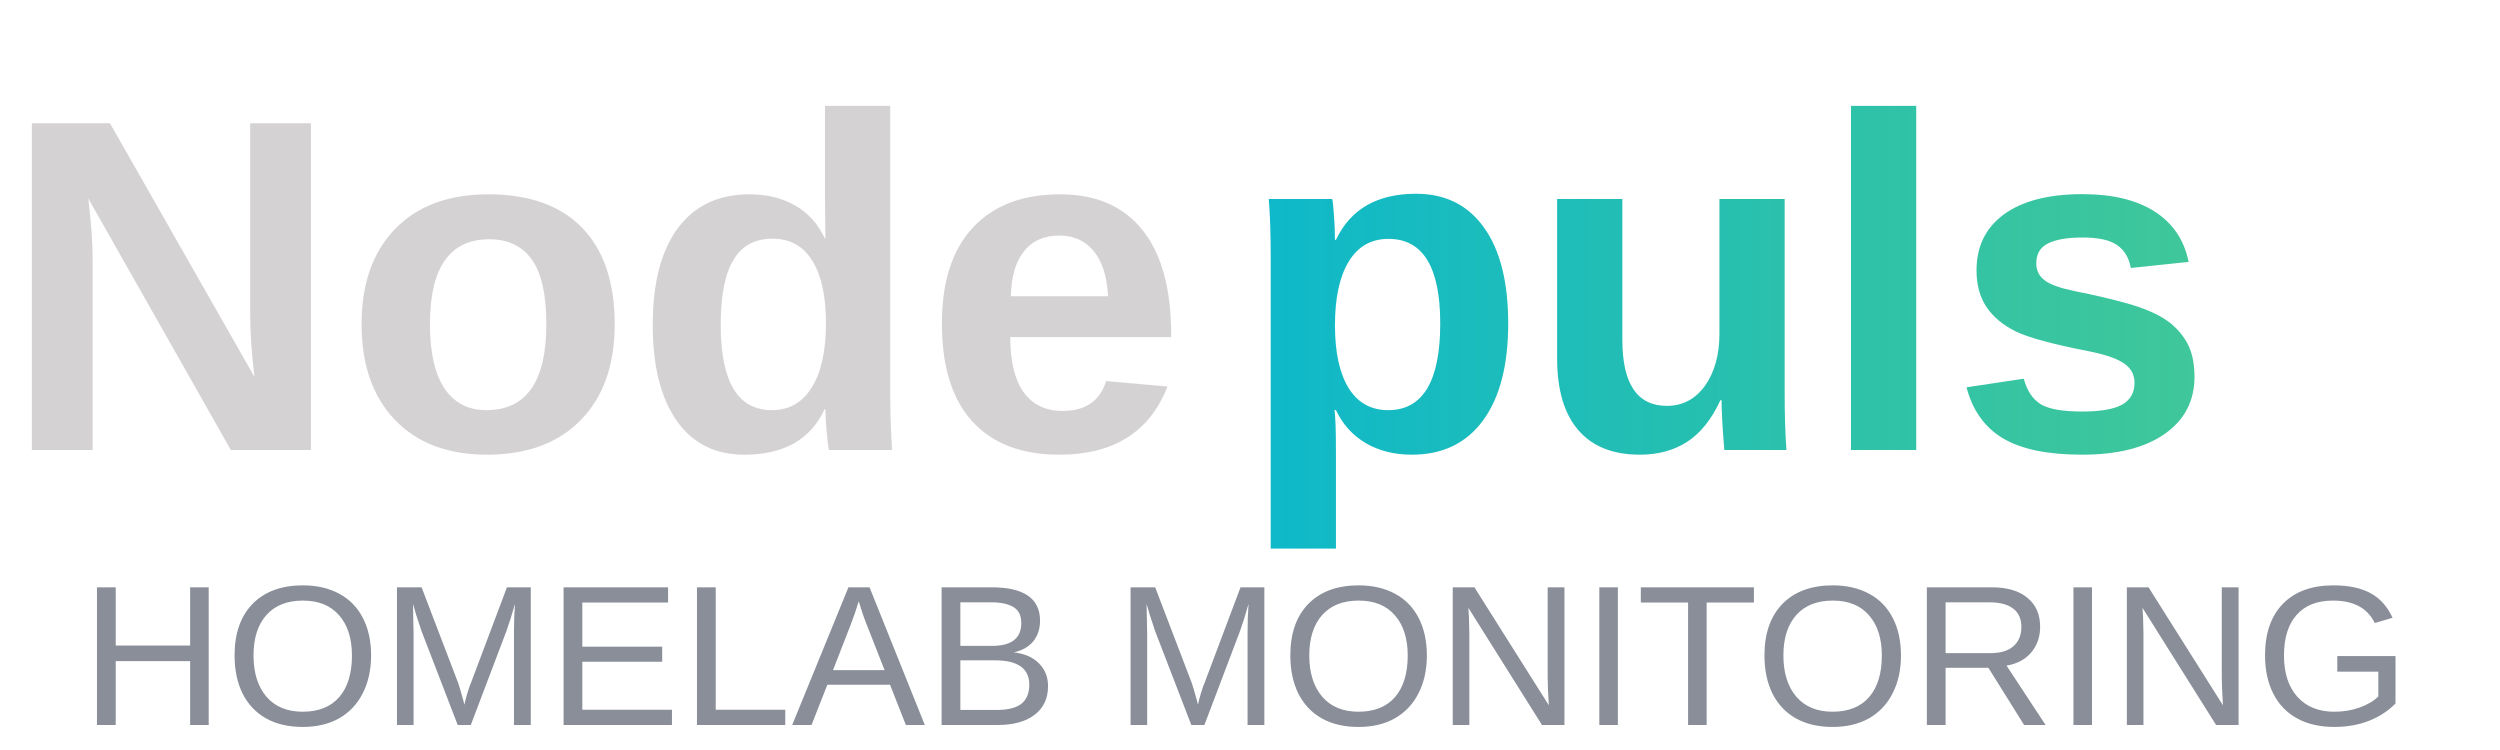
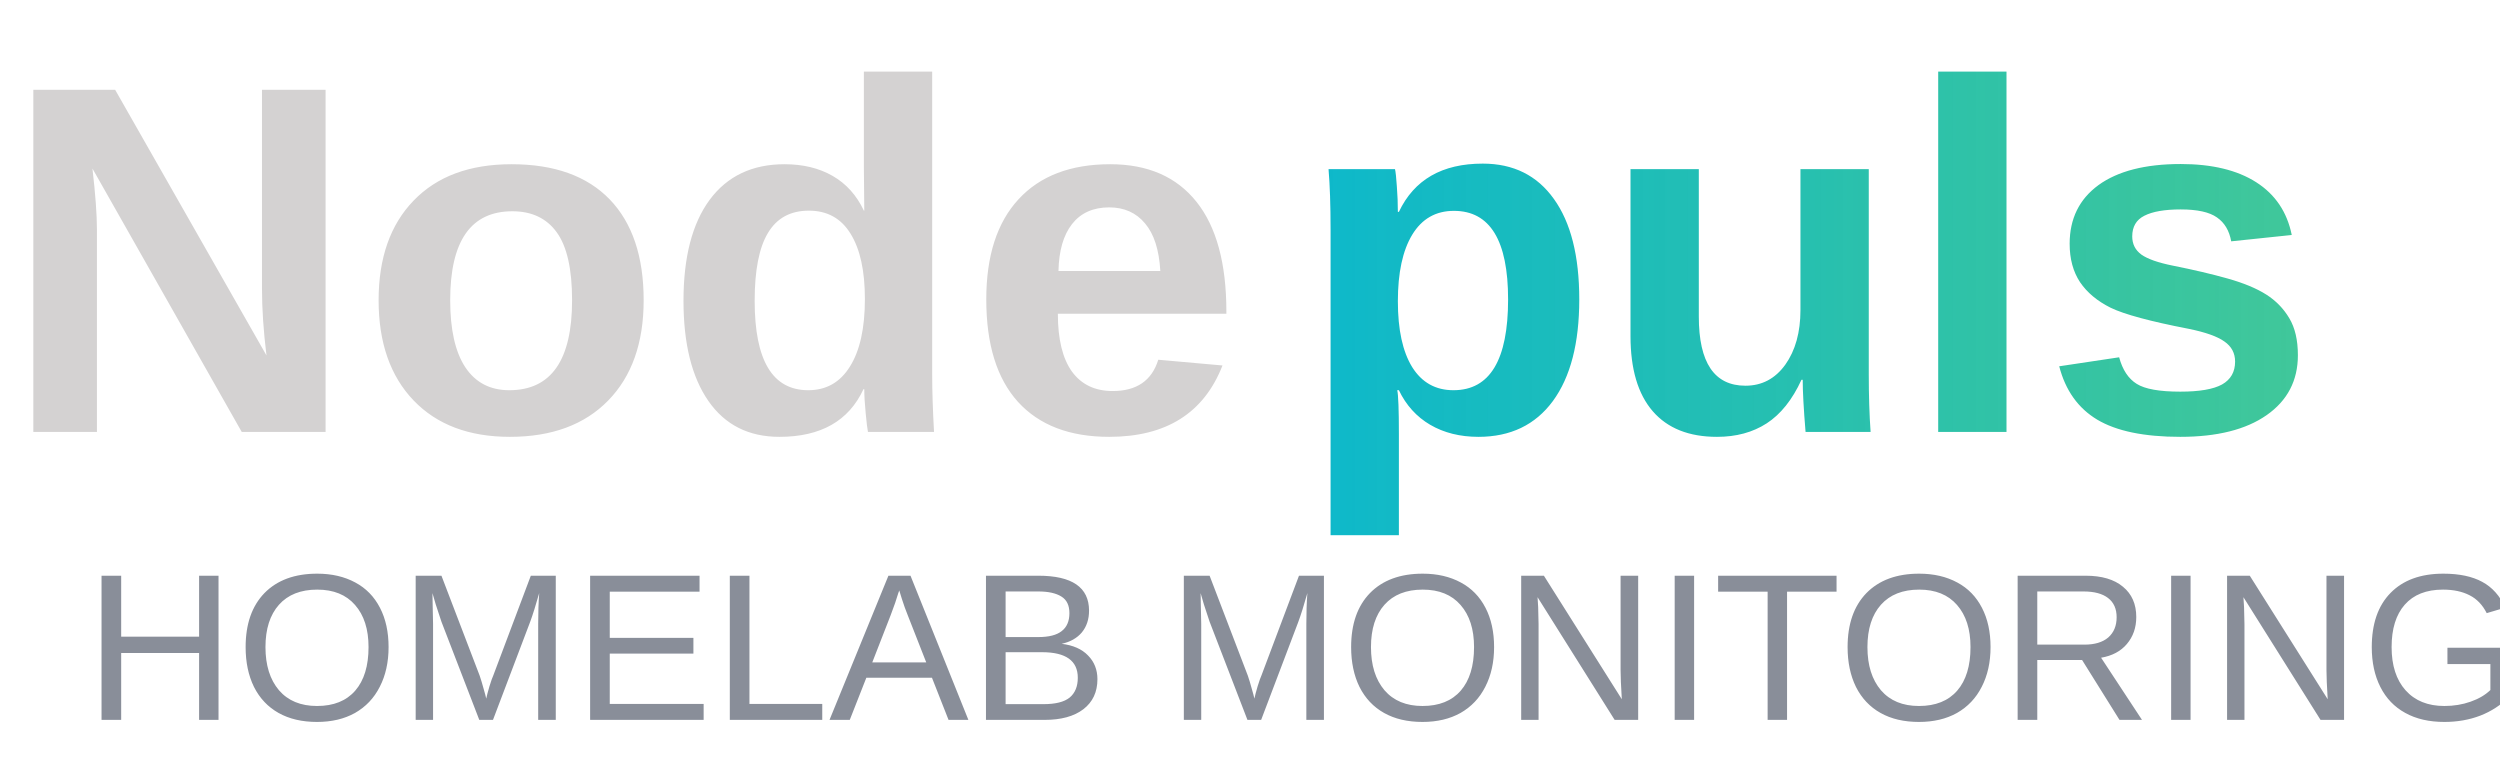
- <svg xmlns="http://www.w3.org/2000/svg" viewBox="0 0 200 60">
+ <svg xmlns="http://www.w3.org/2000/svg" viewBox="0 0 191 58">
  <defs>
    <linearGradient id="pulseGradient" x1="0%" y1="0%" x2="100%" y2="0%">
      <stop offset="0%" style="stop-color:#3b82f6;stop-opacity:0.8" />
      <stop offset="50%" style="stop-color:#06b6d4;stop-opacity:1" />
      <stop offset="100%" style="stop-color:#10b981;stop-opacity:0.8" />
      <animate id="gradientAnim" attributeName="x1" values="0%;20%;0%" dur="2s" repeatCount="indefinite" />
      <animate id="gradientAnim2" attributeName="x2" values="100%;80%;100%" dur="2s" repeatCount="indefinite" />
    </linearGradient>
    <filter id="glow">
      <feGaussianBlur stdDeviation="2" result="coloredBlur" />
      <feMerge>
        <feMergeNode in="coloredBlur" />
        <feMergeNode in="SourceGraphic" />
      </feMerge>
    </filter>
  </defs>
-   <text x="0" y="36" font-family="Arial, sans-serif" font-size="38" font-weight="bold" fill="#d4d2d2">
+   <text x="0" y="33" font-family="Arial, sans-serif" font-size="38" font-weight="bold" fill="#d4d2d2">
    Node
-     <tspan x="99" y="36" fill="url(#pulseGradient)" filter="url(#glow)">
+     <tspan x="99" y="33" fill="url(#pulseGradient)" filter="url(#glow)">
      <animate attributeName="opacity" values="1;0.6;1" dur="1.5s" repeatCount="indefinite" />puls
    </tspan>
  </text>
-   <text x="2" y="58" font-family="Arial, sans-serif" font-size="16" fill="#6b7280" opacity="0.8">
+   <text x="2" y="55" font-family="Arial, sans-serif" font-size="16" fill="#6b7280" opacity="0.8">
    <animate attributeName="opacity" values="0.8;1;0.8" dur="2s" repeatCount="indefinite" />
    HOMELAB MONITORING
  </text>
</svg>
